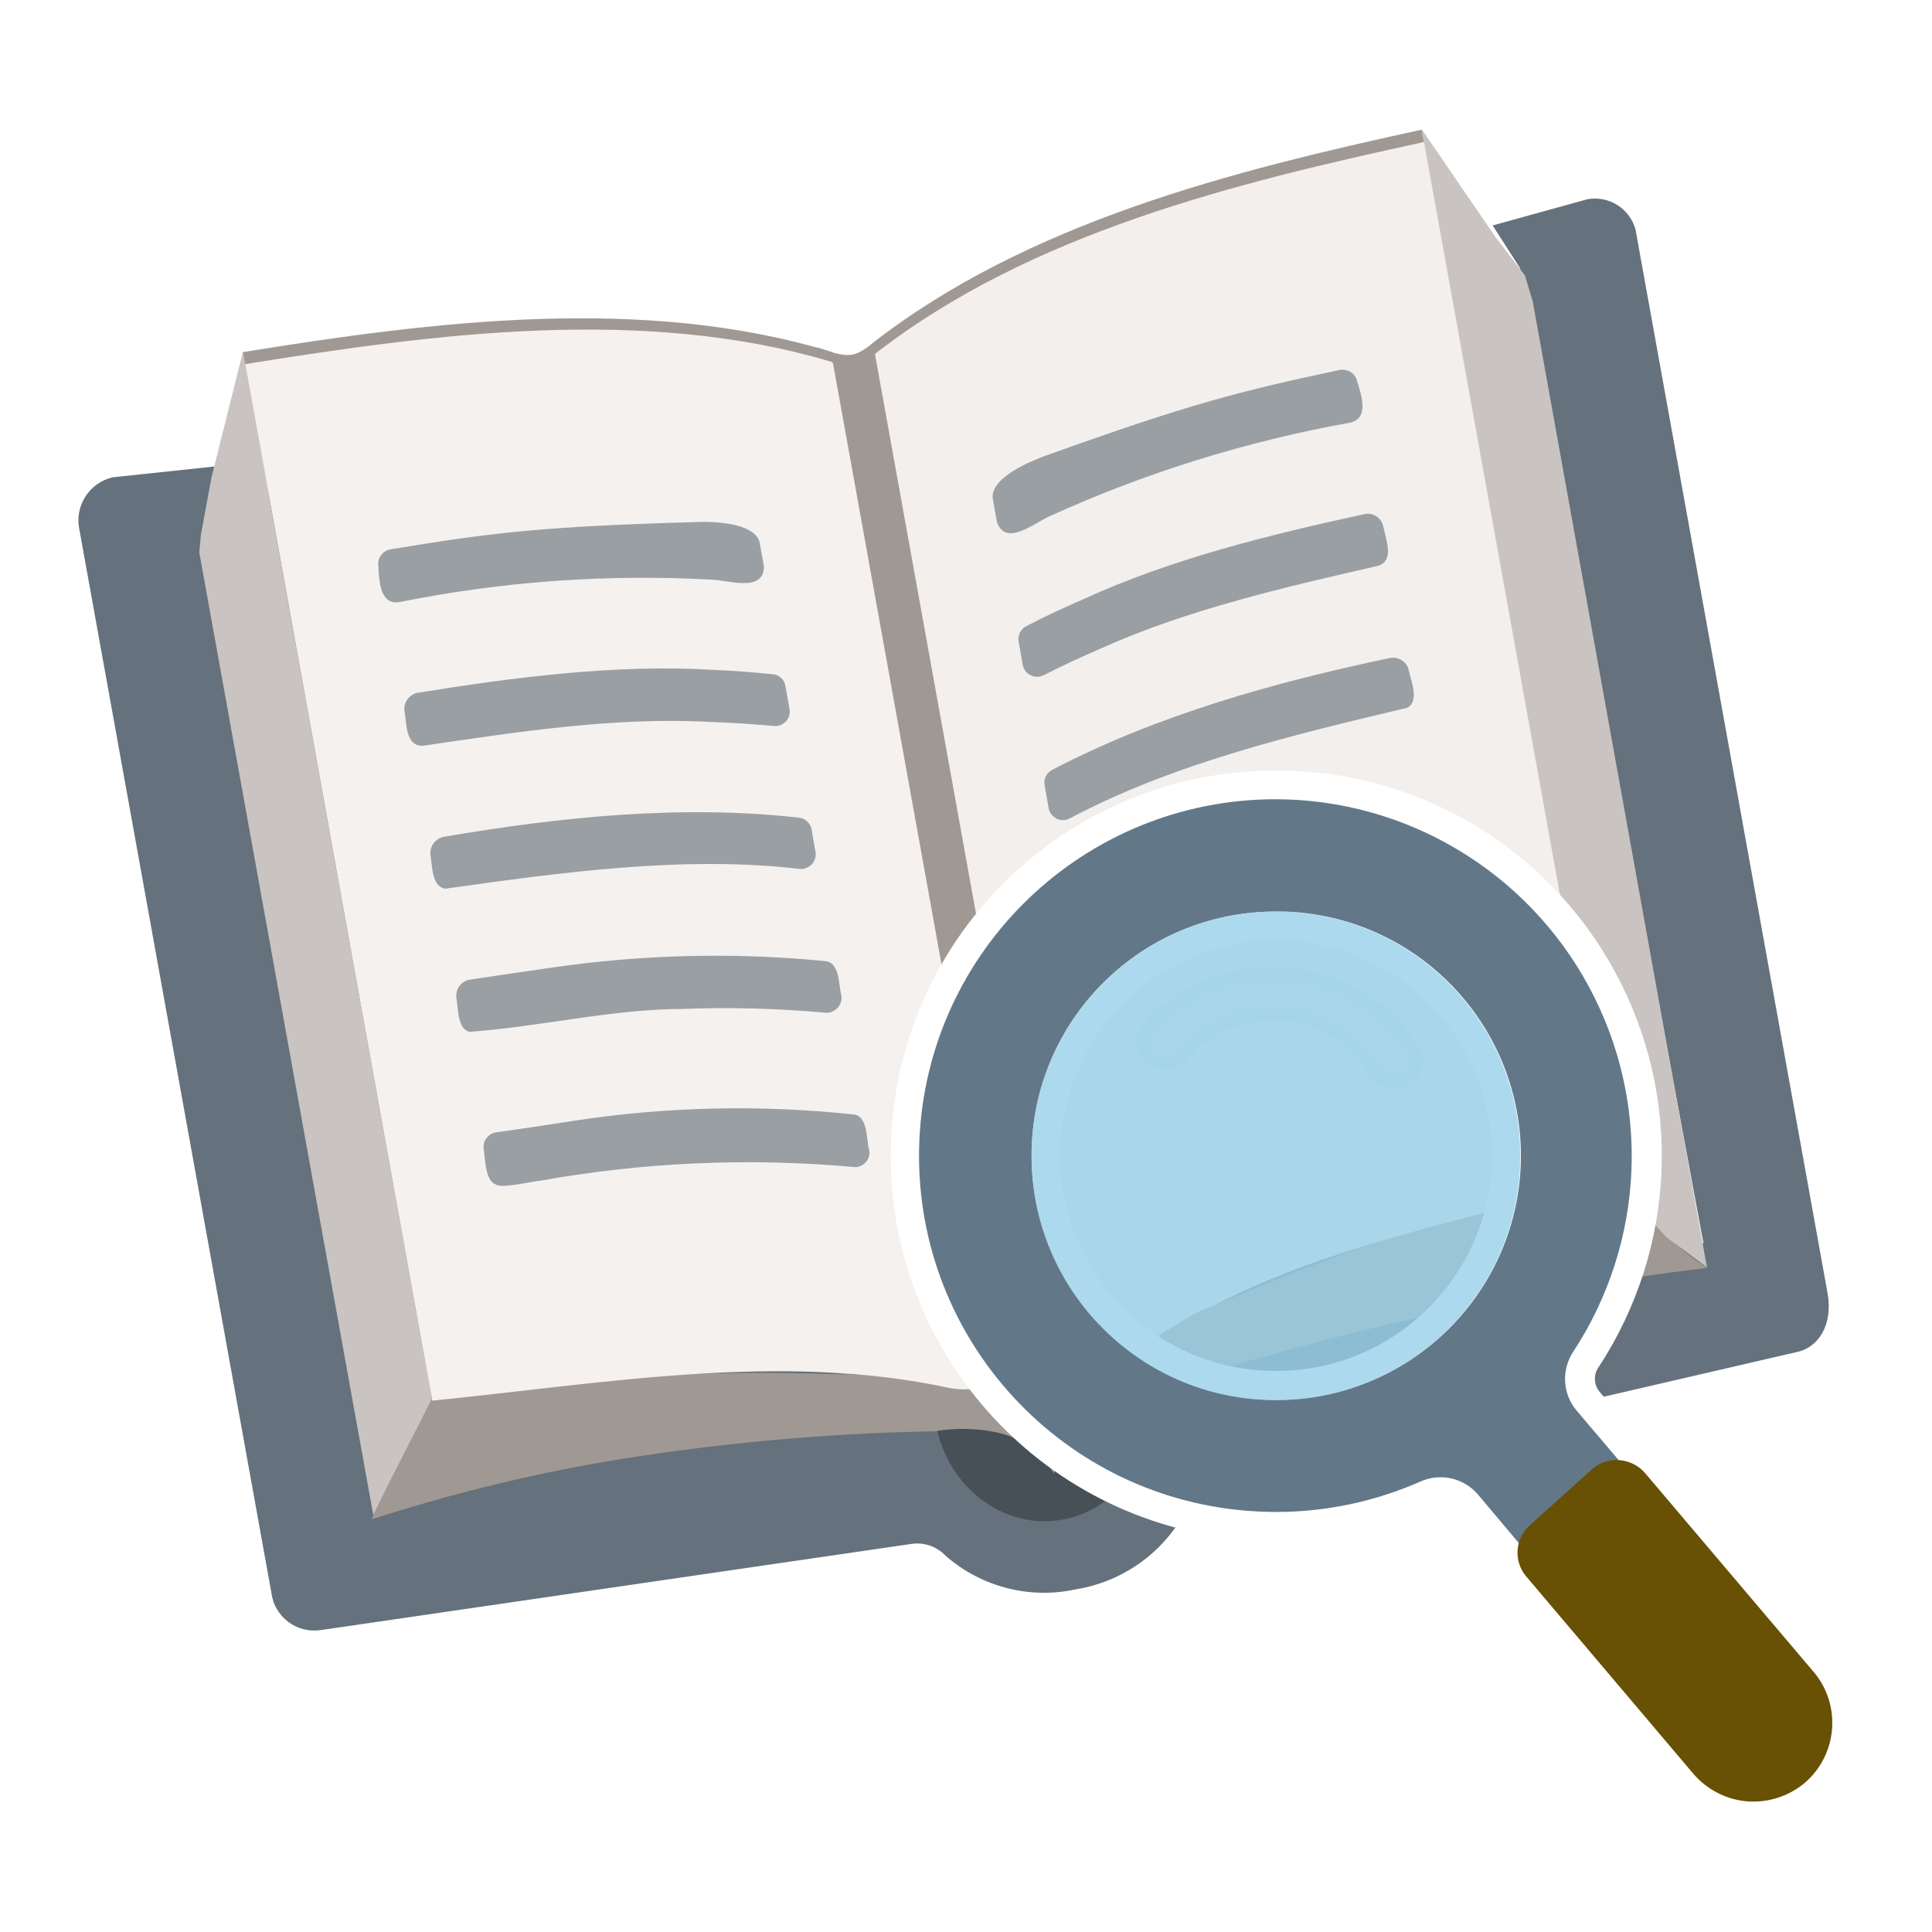
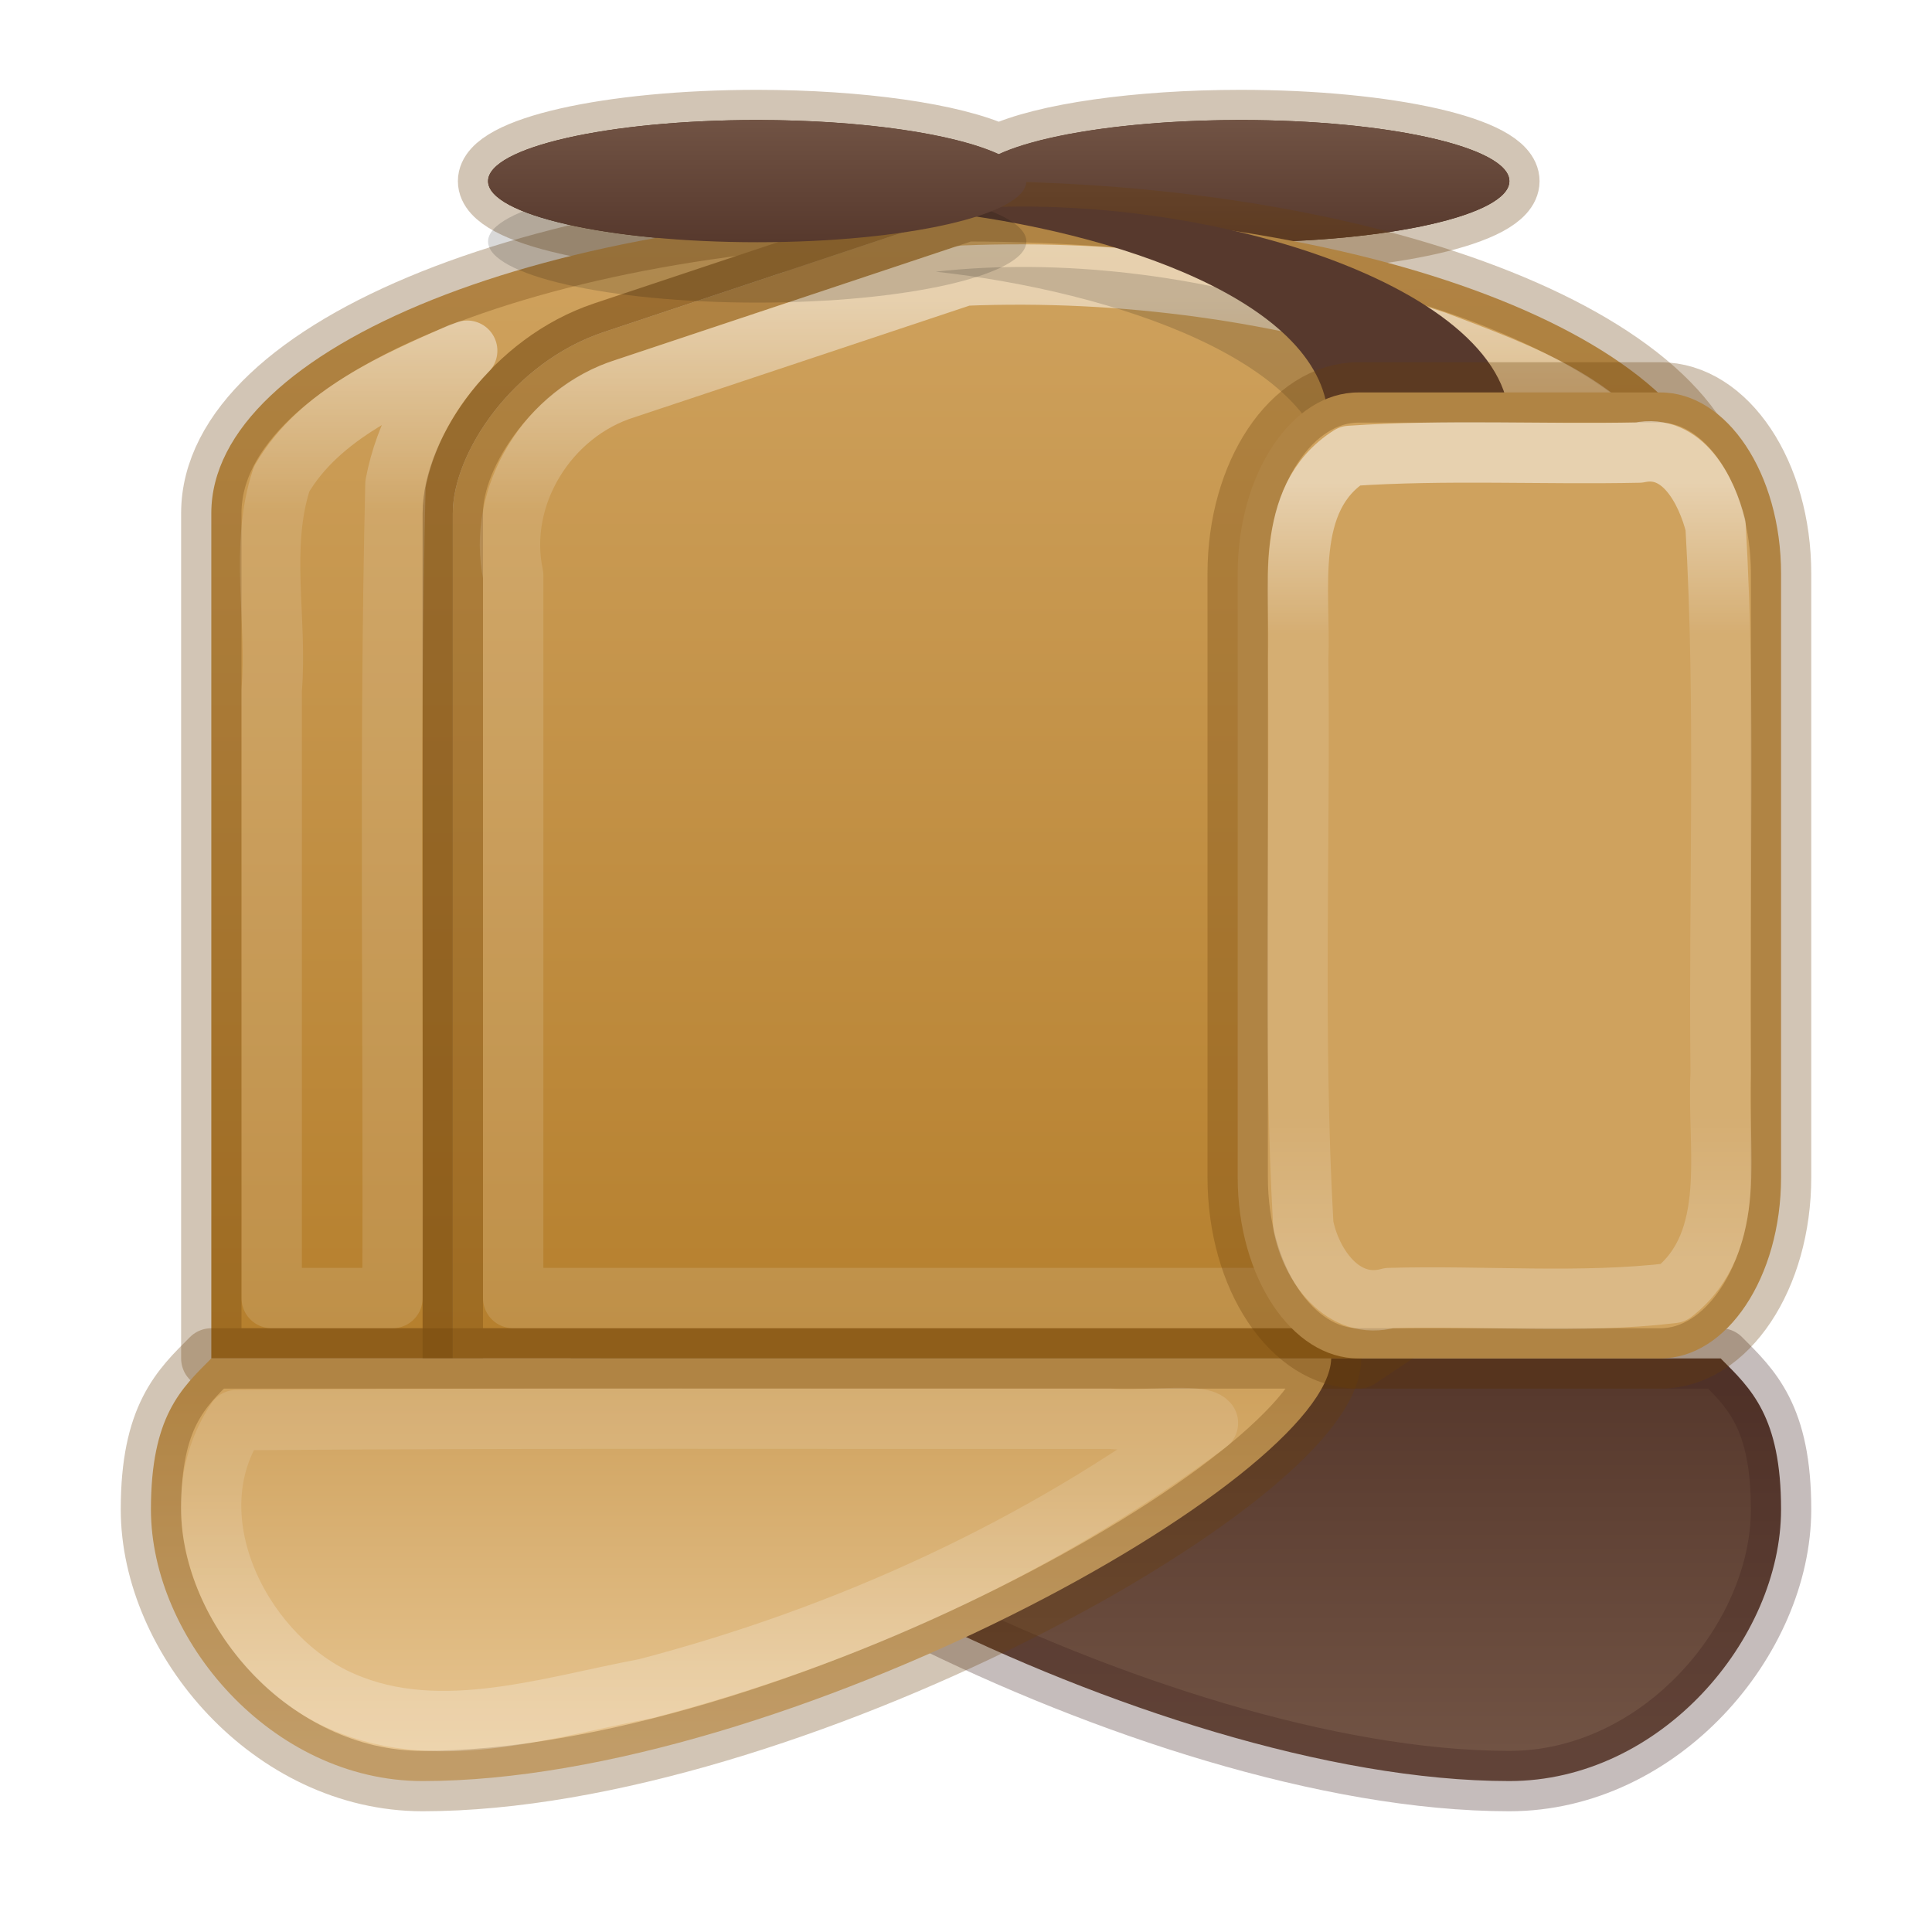
- <svg xmlns="http://www.w3.org/2000/svg" xmlns:xlink="http://www.w3.org/1999/xlink" width="32px" height="32px" viewBox="0 0 32 32" version="1.1">
-   <defs>
-     <filter id="alpha" filterUnits="objectBoundingBox" x="0%" y="0%" width="100%" height="100%">
-       <feColorMatrix type="matrix" in="SourceGraphic" values="0 0 0 0 1 0 0 0 0 1 0 0 0 0 1 0 0 0 1 0" />
-     </filter>
-     <mask id="mask0">
-       <g filter="url(#alpha)">
-         <rect x="0" y="0" width="32" height="32" style="fill:rgb(0%,0%,0%);fill-opacity:0.902;stroke:none;" />
-       </g>
-     </mask>
-     <clipPath id="clip1">
-       <rect x="0" y="0" width="32" height="32" />
-     </clipPath>
-     <g id="surface5" clip-path="url(#clip1)">
-       <path style="fill-rule:nonzero;fill:rgb(88.627%,92.157%,92.941%);fill-opacity:1;stroke-width:1;stroke-linecap:butt;stroke-linejoin:miter;stroke:rgb(85.49%,91.373%,92.941%);stroke-opacity:1;stroke-miterlimit:10;" d="M 144.141 112.158 C 143.286 112.085 142.505 111.621 142.065 110.864 C 141.65 110.107 141.138 109.424 140.552 108.789 C 136.279 104.443 129.468 103.882 124.561 107.471 C 123.853 108.008 123.242 108.618 122.705 109.277 C 121.826 110.303 120.312 110.498 119.189 109.766 C 118.652 109.448 118.286 108.911 118.164 108.301 C 118.042 107.69 118.213 107.056 118.579 106.592 C 119.36 105.615 120.264 104.736 121.265 103.979 C 128.369 98.804 138.184 99.609 144.336 105.908 C 145.19 106.812 145.947 107.812 146.558 108.911 C 146.826 109.448 146.875 110.083 146.655 110.645 C 146.436 111.23 145.996 111.67 145.435 111.89 C 145.02 112.085 144.58 112.183 144.141 112.158 Z M 144.141 112.158 " transform="matrix(0.16,0,0,0.16,0,0)" />
-     </g>
-     <mask id="mask1">
-       <g filter="url(#alpha)">
-         <rect x="0" y="0" width="32" height="32" style="fill:rgb(0%,0%,0%);fill-opacity:0.8;stroke:none;" />
-       </g>
-     </mask>
-     <clipPath id="clip2">
-       <rect x="0" y="0" width="32" height="32" />
-     </clipPath>
-     <g id="surface8" clip-path="url(#clip2)">
-       <path style=" stroke:none;fill-rule:nonzero;fill:rgb(59.216%,81.176%,90.98%);fill-opacity:1;" d="M 25.18 19.145 C 25.18 21.379 23.367 23.191 21.133 23.191 C 18.898 23.191 17.086 21.379 17.086 19.145 C 17.086 16.91 18.898 15.098 21.133 15.098 C 23.367 15.098 25.18 16.91 25.18 19.145 Z M 25.18 19.145 " />
-     </g>
+ <svg xmlns="http://www.w3.org/2000/svg" xmlns:xlink="http://www.w3.org/1999/xlink" version="1.1" width="32" height="32" id="svg6860" xml:space="preserve">
+   <defs id="defs6862">
+     <linearGradient id="linearGradient82">
+       <stop style="stop-color:#ffffff;stop-opacity:1;" offset="0" id="stop79" />
+       <stop style="stop-color:#ffffff;stop-opacity:0.25;" offset="0.192" id="stop80" />
+       <stop style="stop-color:#ffffff;stop-opacity:0.25;" offset="0.808" id="stop81" />
+       <stop style="stop-color:#ffffff;stop-opacity:0.5;" offset="1" id="stop82" />
+     </linearGradient>
+     <linearGradient id="linearGradient75">
+       <stop style="stop-color:#ffffff;stop-opacity:1;" offset="0" id="stop72" />
+       <stop style="stop-color:#ffffff;stop-opacity:0.25;" offset="0.152" id="stop73" />
+       <stop style="stop-color:#ffffff;stop-opacity:0.25;" offset="0.848" id="stop74" />
+       <stop style="stop-color:#ffffff;stop-opacity:0.5;" offset="1" id="stop75" />
+     </linearGradient>
+     <linearGradient id="linearGradient70">
+       <stop style="stop-color:#ffffff;stop-opacity:1;" offset="0" id="stop67" />
+       <stop style="stop-color:#ffffff;stop-opacity:0.25;" offset="0.152" id="stop68" />
+       <stop style="stop-color:#ffffff;stop-opacity:0.25;" offset="0.848" id="stop69" />
+       <stop style="stop-color:#ffffff;stop-opacity:0.5;" offset="1" id="stop70" />
+     </linearGradient>
+     <linearGradient id="linearGradient3924-0">
+       <stop id="stop3926-6" style="stop-color:#ffffff;stop-opacity:1" offset="0" />
+       <stop id="stop3928-3" style="stop-color:#ffffff;stop-opacity:0.235" offset="0.042" />
+       <stop id="stop3930-2" style="stop-color:#ffffff;stop-opacity:0.157" offset="0.958" />
+       <stop id="stop3932-62" style="stop-color:#ffffff;stop-opacity:0.392" offset="1" />
+     </linearGradient>
+     <linearGradient id="linearGradient3688-166-749-6">
+       <stop id="stop2883-8" style="stop-color:#181818;stop-opacity:1" offset="0" />
+       <stop id="stop2885-3" style="stop-color:#181818;stop-opacity:0" offset="1" />
+     </linearGradient>
+     <linearGradient id="linearGradient3702-501-757-3">
+       <stop id="stop2895-3" style="stop-color:#181818;stop-opacity:0" offset="0" />
+       <stop id="stop2897-28" style="stop-color:#181818;stop-opacity:1" offset="0.5" />
+       <stop id="stop2899-8" style="stop-color:#181818;stop-opacity:0" offset="1" />
+     </linearGradient>
+     <radialGradient cx="4.993" cy="43.5" r="2.5" fx="4.993" fy="43.5" id="radialGradient2976-3" xlink:href="#linearGradient3688-166-749-6" gradientUnits="userSpaceOnUse" gradientTransform="matrix(2.003784,0,0,1.4,27.98813,-17.4)" />
+     <radialGradient cx="4.993" cy="43.5" r="2.5" fx="4.993" fy="43.5" id="radialGradient2978-2" xlink:href="#linearGradient3688-166-749-6" gradientUnits="userSpaceOnUse" gradientTransform="matrix(2.003784,0,0,1.4,-20.01187,-104.4)" />
+     <linearGradient xlink:href="#linearGradient870" id="linearGradient930-9" x1="16.768" y1="2.768" x2="16.768" y2="29.897" gradientUnits="userSpaceOnUse" gradientTransform="translate(3.81e-6)" />
+     <linearGradient x1="24" y1="6.24" x2="24" y2="41.76" id="linearGradient4161-0" xlink:href="#linearGradient3924-0" gradientUnits="userSpaceOnUse" gradientTransform="matrix(0.6756757,0,0,0.6756757,-0.2162132,-0.2162062)" />
+     <linearGradient xlink:href="#linearGradient3702-501-757-3" id="linearGradient1088" gradientUnits="userSpaceOnUse" x1="25.058" y1="47.028" x2="25.058" y2="39.999" />
+     <linearGradient id="linearGradient870">
+       <stop id="stop866" offset="0" style="stop-color:#cd9ef7;stop-opacity:1" />
+       <stop id="stop868" offset="1" style="stop-color:#a56de2;stop-opacity:1" />
+     </linearGradient>
+     <radialGradient cx="4.993" cy="43.5" r="2.5" fx="4.993" fy="43.5" id="radialGradient2976-3-3" xlink:href="#linearGradient3688-166-749-6" gradientUnits="userSpaceOnUse" gradientTransform="matrix(2.003784,0,0,1.4,27.98813,-17.4)" />
+     <radialGradient cx="4.993" cy="43.5" r="2.5" fx="4.993" fy="43.5" id="radialGradient2978-2-5" xlink:href="#linearGradient3688-166-749-6" gradientUnits="userSpaceOnUse" gradientTransform="matrix(2.003784,0,0,1.4,-20.01187,-104.4)" />
+     <linearGradient xlink:href="#linearGradient870" id="linearGradient930-9-2" x1="16.768" y1="2.768" x2="16.768" y2="29.897" gradientUnits="userSpaceOnUse" gradientTransform="translate(4.1936035e-6)" />
+     <linearGradient x1="24" y1="6.24" x2="24" y2="41.76" id="linearGradient4161-0-2" xlink:href="#linearGradient3924-0" gradientUnits="userSpaceOnUse" gradientTransform="matrix(0.6756757,0,0,0.6756757,-0.2162128,-0.2162061)" />
+     <linearGradient xlink:href="#linearGradient3702-501-757-3" id="linearGradient963" gradientUnits="userSpaceOnUse" x1="25.058" y1="47.028" x2="25.058" y2="39.999" />
+     <linearGradient id="linearGradient17">
+       <stop style="stop-color:#715344;stop-opacity:1;" offset="0" id="stop17" />
+       <stop style="stop-color:#57392d;stop-opacity:1;" offset="1" id="stop18" />
+     </linearGradient>
+     <linearGradient id="linearGradient7">
+       <stop style="stop-color:#57392d;stop-opacity:1;" offset="0" id="stop9" />
+       <stop style="stop-color:#715344;stop-opacity:1;" offset="1" id="stop10" />
+     </linearGradient>
+     <linearGradient id="linearGradient1">
+       <stop style="stop-color:#cfa25e;stop-opacity:1;" offset="0" id="stop1" />
+       <stop style="stop-color:#e7c591;stop-opacity:1;" offset="1" id="stop2" />
+     </linearGradient>
+     <linearGradient id="linearGradient5">
+       <stop style="stop-color:#cfa25e;stop-opacity:1;" offset="0" id="stop5" />
+       <stop style="stop-color:#b6802e;stop-opacity:1;" offset="1" id="stop6" />
+     </linearGradient>
+     <linearGradient id="linearGradient1201">
+       <stop id="stop1193" style="stop-color:#ffffff;stop-opacity:1" offset="0" />
+       <stop id="stop1195" style="stop-color:#ffffff;stop-opacity:0.235" offset="0.068" />
+       <stop id="stop1197" style="stop-color:#ffffff;stop-opacity:0.157" offset="0.947" />
+       <stop id="stop1199" style="stop-color:#ffffff;stop-opacity:0.392" offset="1" />
+     </linearGradient>
+     <radialGradient cx="4.993" cy="43.5" r="2.5" fx="4.993" fy="43.5" id="radialGradient3013-6" xlink:href="#linearGradient3688-166-749-6" gradientUnits="userSpaceOnUse" gradientTransform="matrix(2.003784,0,0,0.8999999,29.98813,4.850003)" />
+     <radialGradient cx="4.993" cy="43.5" r="2.5" fx="4.993" fy="43.5" id="radialGradient3015-1" xlink:href="#linearGradient3688-166-749-6" gradientUnits="userSpaceOnUse" gradientTransform="matrix(2.003784,0,0,0.8999999,-18.01187,-83.15)" />
+     <linearGradient x1="39" y1="6" x2="39" y2="41.945" id="linearGradient3058-5" xlink:href="#linearGradient1201" gradientUnits="userSpaceOnUse" gradientTransform="translate(4e-6,1.000006)" />
+     <linearGradient xlink:href="#linearGradient3702-501-757-3" id="linearGradient1191" gradientUnits="userSpaceOnUse" x1="25.058" y1="47.028" x2="25.058" y2="39.999" gradientTransform="matrix(1.142857,0,0,0.6428571,-3.428569,16.03572)" />
+     <linearGradient xlink:href="#linearGradient870" id="linearGradient930-9-2-6" x1="16.768" y1="2.768" x2="16.768" y2="29.897" gradientUnits="userSpaceOnUse" gradientTransform="matrix(1.444444,0,0,1.444444,0.888913,1.888891)" />
+     <linearGradient xlink:href="#linearGradient1" id="linearGradient52" x1="11" y1="23" x2="11" y2="28.93" gradientUnits="userSpaceOnUse" />
+     <linearGradient xlink:href="#linearGradient5" id="linearGradient54" x1="16.104" y1="3.99" x2="16.104" y2="22" gradientUnits="userSpaceOnUse" />
+     <linearGradient xlink:href="#linearGradient5" id="linearGradient56" x1="16" y1="4" x2="16" y2="22" gradientUnits="userSpaceOnUse" />
+     <linearGradient xlink:href="#linearGradient17" id="linearGradient58" x1="13" y1="2" x2="13" y2="4" gradientUnits="userSpaceOnUse" />
+     <linearGradient xlink:href="#linearGradient17" id="linearGradient59" x1="21" y1="2" x2="21" y2="4" gradientUnits="userSpaceOnUse" />
+     <linearGradient xlink:href="#linearGradient7" id="linearGradient65" x1="24" y1="23" x2="24" y2="29" gradientUnits="userSpaceOnUse" />
+     <linearGradient xlink:href="#linearGradient70" id="linearGradient67" x1="8" y1="5" x2="8" y2="28" gradientUnits="userSpaceOnUse" />
+     <linearGradient xlink:href="#linearGradient75" id="linearGradient72" x1="16" y1="5" x2="16" y2="28" gradientUnits="userSpaceOnUse" />
+     <linearGradient xlink:href="#linearGradient75" id="linearGradient77" x1="16" y1="5" x2="16" y2="28" gradientUnits="userSpaceOnUse" />
+     <linearGradient xlink:href="#linearGradient82" id="linearGradient79" x1="25" y1="8" x2="25" y2="21" gradientUnits="userSpaceOnUse" />
  </defs>
-   <g id="surface1">
-     <path style=" stroke:none;fill-rule:nonzero;fill:rgb(30.98%,26.275%,21.961%);fill-opacity:1;" d="M 17.461 24.402 C 17.266 24.07 16.945 23.828 16.574 23.734 C 16.223 23.652 15.863 23.641 15.508 23.699 C 15.703 24.754 16.645 25.457 17.621 25.281 C 18.594 25.105 19.219 24.09 19.039 23.031 C 18.688 23.109 18.352 23.254 18.055 23.453 C 17.738 23.68 17.523 24.02 17.461 24.402 Z M 17.461 24.402 " />
-     <path style=" stroke:none;fill-rule:nonzero;fill:rgb(29.804%,3.137%,3.137%);fill-opacity:1;" d="M 17.273 23.363 L 17.305 23.535 Z M 17.273 23.363 " />
-     <path style=" stroke:none;fill-rule:nonzero;fill:rgb(39.608%,44.314%,48.627%);fill-opacity:1;" d="M 3.547 7.727 L 1.863 7.906 C 1.473 8 1.23 8.387 1.316 8.777 L 4.496 26.387 C 4.52 26.578 4.621 26.746 4.773 26.863 C 4.926 26.977 5.117 27.027 5.309 27 L 15.082 25.574 C 15.297 25.539 15.512 25.609 15.664 25.77 C 16.254 26.285 17.055 26.492 17.82 26.324 C 18.598 26.199 19.273 25.715 19.641 25.02 C 19.73 24.816 19.906 24.672 20.121 24.625 L 29.742 22.398 C 30.121 22.328 30.363 21.941 30.27 21.418 L 27.09 3.805 C 26.996 3.453 26.645 3.234 26.289 3.301 L 24.723 3.734 L 25.172 4.434 L 25.27 4.754 L 28.215 20.594 " />
-     <path style=" stroke:none;fill-rule:nonzero;fill:rgb(27.843%,31.373%,33.725%);fill-opacity:1;" d="M 19.098 22.902 L 19.031 22.918 C 19.219 23.977 18.586 24.984 17.609 25.168 C 16.637 25.352 15.691 24.641 15.5 23.586 C 15.477 23.586 15.457 23.586 15.434 23.594 " />
-     <path style=" stroke:none;fill-rule:nonzero;fill:rgb(78.824%,76.471%,75.686%);fill-opacity:1;" d="M 6.184 25.102 L 7.156 23.168 L 4.023 5.828 L 3.504 7.902 L 3.328 8.852 L 3.301 9.152 Z M 6.184 25.102 " />
-     <path style=" stroke:none;fill-rule:nonzero;fill:rgb(62.745%,60%,57.647%);fill-opacity:1;" d="M 17.242 23.199 L 17.184 22.867 C 17.203 22.973 17.254 23.258 17.273 23.359 L 17.242 23.199 L 19.551 22.879 L 19.102 23.027 C 22.086 22.055 25.16 21.375 28.273 21 C 27.66 20.605 27.176 20.039 26.676 19.496 L 26.676 19.512 C 13.891 22.238 19.457 27.973 14.637 5.547 C 14.156 5.91 14.156 5.973 13.535 5.754 C 16.82 28.414 20.051 21.098 7.156 23.18 L 7.156 23.172 C 7.094 23.301 6.156 25.09 6.16 25.164 L 6.184 25.102 L 6.16 25.164 C 7.402 24.762 8.676 24.445 9.965 24.219 C 11.777 23.914 13.605 23.742 15.441 23.707 " />
-     <path style=" stroke:none;fill-rule:nonzero;fill:rgb(78.824%,76.471%,75.686%);fill-opacity:1;" d="M 25.387 4.992 L 25.258 4.562 L 24.77 3.926 L 23.551 2.145 L 23.547 2.148 L 26.68 19.488 L 27.605 20.496 L 28.273 20.992 " />
-     <path style=" stroke:none;fill-rule:nonzero;fill:rgb(62.745%,60%,57.647%);fill-opacity:1;" d="M 19.359 22.902 L 17.246 23.199 L 17.273 23.359 L 17.305 23.535 L 17.281 23.359 L 17.25 23.199 L 17.191 22.867 L 17.25 23.199 L 15.426 23.68 L 15.438 23.711 L 15.504 23.703 C 15.855 23.645 16.219 23.656 16.566 23.738 C 16.941 23.832 17.262 24.074 17.457 24.406 C 17.52 24.023 17.734 23.684 18.051 23.461 C 18.352 23.258 18.688 23.113 19.039 23.039 L 19.105 23.027 Z M 19.359 22.902 " />
-     <path style=" stroke:none;fill-rule:nonzero;fill:rgb(62.745%,60%,57.647%);fill-opacity:1;" d="M 26.68 19.492 L 23.547 2.148 C 20.438 2.824 17.004 3.68 14.422 5.707 L 14.453 5.707 L 17.348 21.738 C 17.734 23.641 19.203 21.898 20.09 21.629 C 22.043 20.59 24.574 20.141 26.684 19.508 Z M 26.68 19.492 " />
-     <path style=" stroke:none;fill-rule:nonzero;fill:rgb(94.902%,93.725%,92.941%);fill-opacity:1;" d="M 26.684 19.504 L 23.586 2.352 C 20.48 3.027 17.078 3.852 14.496 5.859 L 14.496 5.887 L 17.359 21.742 C 17.742 23.621 19.211 21.895 20.098 21.629 C 22.055 20.594 24.586 20.145 26.695 19.516 Z M 26.684 19.504 " />
-     <path style=" stroke:none;fill-rule:nonzero;fill:rgb(60%,62.353%,63.922%);fill-opacity:1;" d="M 22.363 7 C 20.645 7.309 18.973 7.828 17.383 8.551 C 17.133 8.66 16.656 9.066 16.512 8.645 L 16.441 8.242 C 16.422 7.902 17.074 7.637 17.332 7.543 C 19.695 6.695 20.512 6.484 22.184 6.129 C 22.316 6.102 22.445 6.18 22.477 6.309 C 22.547 6.539 22.684 6.93 22.363 7 Z M 22.363 7 " />
-     <path style=" stroke:none;fill-rule:nonzero;fill:rgb(60%,62.353%,63.922%);fill-opacity:1;" d="M 22.828 9.371 C 21.309 9.719 19.684 10.09 18.258 10.73 C 17.93 10.871 17.609 11.02 17.293 11.18 C 17.227 11.215 17.145 11.219 17.078 11.188 C 17.008 11.156 16.957 11.094 16.941 11.02 L 16.871 10.621 C 16.855 10.52 16.906 10.418 17 10.371 C 17.301 10.211 17.605 10.074 17.914 9.938 C 19.391 9.258 21.031 8.855 22.617 8.512 C 22.758 8.492 22.891 8.59 22.914 8.73 C 22.957 8.949 23.098 9.281 22.828 9.371 Z M 22.828 9.371 " />
-     <path style=" stroke:none;fill-rule:nonzero;fill:rgb(60%,62.353%,63.922%);fill-opacity:1;" d="M 23.309 11.723 C 21.426 12.168 19.426 12.648 17.719 13.555 C 17.652 13.59 17.574 13.594 17.504 13.562 C 17.438 13.527 17.387 13.469 17.371 13.395 L 17.301 13 C 17.285 12.895 17.336 12.797 17.43 12.75 C 19.172 11.84 21.121 11.297 23.039 10.895 C 23.18 10.879 23.312 10.973 23.336 11.113 C 23.379 11.297 23.508 11.613 23.309 11.723 Z M 23.309 11.723 " />
-     <path style=" stroke:none;fill-rule:nonzero;fill:rgb(60%,62.353%,63.922%);fill-opacity:1;" d="M 23.758 14.078 C 22.664 14.422 21.402 14.594 20.328 15.012 C 19.582 15.27 18.855 15.578 18.148 15.93 C 18.082 15.965 18.004 15.965 17.938 15.934 C 17.871 15.902 17.82 15.844 17.801 15.77 C 17.789 15.59 17.621 15.23 17.859 15.133 C 19.219 14.441 20.66 13.918 22.145 13.578 L 22.785 13.434 L 23.434 13.281 C 23.508 13.262 23.586 13.27 23.648 13.312 C 23.715 13.352 23.758 13.418 23.77 13.492 C 23.809 13.664 23.93 13.969 23.758 14.078 Z M 23.758 14.078 " />
-     <path style=" stroke:none;fill-rule:nonzero;fill:rgb(62.745%,60%,57.647%);fill-opacity:1;" d="M 13.785 5.832 C 10.664 4.879 7.168 5.324 4.023 5.832 L 7.156 23.176 L 7.156 23.188 C 9.344 23.008 11.867 22.504 14.059 22.766 C 14.977 22.691 16.961 23.785 16.656 21.867 " />
-     <path style=" stroke:none;fill-rule:nonzero;fill:rgb(95.686%,94.51%,93.725%);fill-opacity:1;" d="M 7.16 23.199 C 9.941 22.922 12.938 22.383 15.719 22.988 C 16.293 23.098 16.867 22.855 16.66 21.875 L 13.797 6.016 L 13.781 5.996 C 10.668 5.062 7.199 5.527 4.062 6.031 Z M 7.16 23.199 " />
-     <path style=" stroke:none;fill-rule:nonzero;fill:rgb(60%,62.353%,63.922%);fill-opacity:1;" d="M 6.613 9.973 C 8.32 9.629 10.066 9.504 11.805 9.602 C 12.078 9.613 12.664 9.816 12.652 9.371 L 12.578 8.969 C 12.477 8.648 11.777 8.633 11.5 8.648 C 9 8.719 8.16 8.82 6.473 9.098 C 6.344 9.117 6.25 9.238 6.266 9.371 C 6.281 9.602 6.285 10.023 6.613 9.973 Z M 6.613 9.973 " />
-     <path style=" stroke:none;fill-rule:nonzero;fill:rgb(60%,62.353%,63.922%);fill-opacity:1;" d="M 7.008 12.352 C 8.547 12.125 10.195 11.871 11.746 11.957 C 12.105 11.969 12.457 11.992 12.809 12.023 C 12.883 12.035 12.961 12.008 13.012 11.953 C 13.066 11.902 13.09 11.824 13.078 11.75 L 13.008 11.359 C 12.992 11.258 12.906 11.176 12.801 11.168 C 12.469 11.133 12.133 11.109 11.793 11.094 C 10.18 11 8.504 11.219 6.906 11.477 C 6.762 11.512 6.672 11.656 6.703 11.797 C 6.738 12 6.719 12.367 7.008 12.352 Z M 7.008 12.352 " />
-     <path style=" stroke:none;fill-rule:nonzero;fill:rgb(60%,62.353%,63.922%);fill-opacity:1;" d="M 7.379 14.719 C 9.301 14.449 11.332 14.168 13.238 14.391 C 13.312 14.402 13.387 14.375 13.441 14.32 C 13.492 14.27 13.52 14.191 13.508 14.117 L 13.441 13.73 C 13.418 13.629 13.332 13.551 13.23 13.543 C 11.281 13.324 9.273 13.531 7.336 13.863 C 7.195 13.902 7.105 14.039 7.133 14.184 C 7.16 14.355 7.156 14.695 7.379 14.719 Z M 7.379 14.719 " />
-     <path style=" stroke:none;fill-rule:nonzero;fill:rgb(60%,62.353%,63.922%);fill-opacity:1;" d="M 7.781 17.09 C 8.922 17.008 10.16 16.711 11.312 16.711 C 12.098 16.68 12.883 16.703 13.668 16.773 C 13.742 16.781 13.812 16.754 13.867 16.699 C 13.918 16.648 13.945 16.574 13.938 16.5 C 13.887 16.324 13.918 15.93 13.656 15.918 C 12.145 15.77 10.617 15.809 9.109 16.031 L 8.461 16.125 L 7.801 16.223 C 7.723 16.23 7.656 16.27 7.609 16.332 C 7.566 16.391 7.547 16.469 7.562 16.543 C 7.59 16.723 7.582 17.051 7.781 17.09 Z M 7.781 17.09 " />
-     <path style=" stroke:none;fill-rule:nonzero;fill:rgb(60%,62.353%,63.922%);fill-opacity:1;" d="M 8.203 19.613 C 8.293 19.699 8.82 19.562 8.934 19.559 C 10.648 19.25 12.395 19.172 14.129 19.328 C 14.203 19.34 14.281 19.312 14.332 19.258 C 14.387 19.203 14.41 19.129 14.398 19.055 C 14.344 18.879 14.383 18.461 14.117 18.457 C 12.605 18.297 11.074 18.328 9.566 18.555 C 9.246 18.602 8.531 18.715 8.223 18.754 C 8.086 18.773 7.992 18.898 8.012 19.031 C 8.035 19.188 8.039 19.555 8.203 19.613 Z M 8.203 19.613 " />
-     <use xlink:href="#surface5" mask="url(#mask0)" />
-     <path style=" stroke:none;fill-rule:nonzero;fill:rgb(38.431%,47.059%,53.725%);fill-opacity:1;" d="M 24.293 24.91 C 24.129 24.711 23.855 24.648 23.621 24.75 C 22.84 25.098 21.992 25.281 21.133 25.281 C 20.965 25.281 20.793 25.281 20.625 25.258 C 17.875 25.027 15.617 22.984 15.109 20.27 C 14.602 17.555 15.973 14.836 18.457 13.629 C 20.941 12.422 23.926 13.023 25.75 15.098 C 27.57 17.172 27.781 20.211 26.266 22.516 C 26.121 22.73 26.137 23.012 26.305 23.207 L 27.645 24.789 L 25.637 26.492 Z M 21.129 15.336 C 19.055 15.34 17.367 17 17.328 19.07 C 17.289 21.145 18.914 22.867 20.984 22.949 C 23.055 23.031 24.809 21.445 24.938 19.375 C 25.062 17.309 23.512 15.52 21.449 15.348 C 21.34 15.34 21.234 15.336 21.129 15.336 Z M 21.129 15.336 " />
-     <path style=" stroke:none;fill-rule:nonzero;fill:rgb(100%,100%,100%);fill-opacity:1;" d="M 21.121 13.238 C 23.289 13.238 25.285 14.43 26.316 16.34 C 27.348 18.25 27.25 20.57 26.059 22.387 C 25.859 22.688 25.879 23.086 26.113 23.363 L 27.301 24.762 L 25.656 26.152 L 24.48 24.754 C 24.246 24.48 23.859 24.391 23.527 24.539 C 22.773 24.871 21.961 25.043 21.137 25.043 C 20.973 25.043 20.812 25.035 20.648 25.023 C 17.492 24.766 15.098 22.066 15.227 18.902 C 15.355 15.734 17.961 13.238 21.129 13.238 M 21.137 23.188 C 23.309 23.191 25.098 21.477 25.188 19.305 C 25.273 17.133 23.633 15.281 21.465 15.109 C 21.355 15.098 21.242 15.098 21.129 15.098 C 18.895 15.098 17.086 16.906 17.086 19.141 C 17.086 21.375 18.895 23.188 21.129 23.188 M 21.121 12.762 C 17.703 12.766 14.898 15.465 14.758 18.879 C 14.617 22.297 17.195 25.215 20.602 25.5 C 20.773 25.516 20.953 25.523 21.129 25.523 C 22.02 25.523 22.898 25.336 23.715 24.977 C 23.848 24.918 24.008 24.953 24.105 25.062 L 25.289 26.465 L 25.602 26.832 L 25.965 26.52 L 27.609 25.129 L 27.977 24.816 L 27.68 24.453 L 26.496 23.055 C 26.398 22.938 26.391 22.773 26.473 22.652 C 27.766 20.688 27.875 18.172 26.754 16.105 C 25.637 14.035 23.473 12.75 21.121 12.762 Z M 21.129 22.707 C 19.16 22.707 17.562 21.109 17.562 19.141 C 17.562 17.172 19.16 15.574 21.129 15.574 C 21.227 15.574 21.328 15.574 21.426 15.586 C 23.336 15.738 24.785 17.371 24.707 19.285 C 24.625 21.199 23.051 22.711 21.133 22.707 Z M 21.129 22.707 " />
-     <path style=" stroke:none;fill-rule:nonzero;fill:rgb(40.784%,31.373%,1.569%);fill-opacity:1;" d="M 29.891 29.531 C 29.625 29.754 29.281 29.863 28.938 29.836 C 28.594 29.809 28.273 29.641 28.047 29.379 L 25.281 26.113 C 25.066 25.863 25.09 25.488 25.336 25.266 L 26.359 24.344 C 26.484 24.23 26.648 24.172 26.816 24.184 C 26.984 24.195 27.141 24.273 27.25 24.402 L 30.039 27.691 C 30.504 28.238 30.438 29.062 29.891 29.531 Z M 29.891 29.531 " />
-     <use xlink:href="#surface8" mask="url(#mask1)" />
-   </g>
+   <path id="path47" style="opacity:1;fill:url(#linearGradient65);fill-opacity:1;stroke:#3d211b;stroke-linejoin:round;stroke-opacity:0.3" d="m 29.5,25 c -2.76e-4,2.152 -2,4.5 -4.5,4.5 -6,0 -15,-5 -15.049,-7 H 28.5 c 0.5,0.5 1,0.959 1,2.5 z" />
+   <path id="ellipse50" style="opacity:1;fill:#3d211b;fill-opacity:1;stroke:#6a3d09;stroke-linejoin:round;stroke-opacity:0.3" d="M 12.543,1.988 A 4.458,1.012 0 0 0 8.084,3 a 4.458,1.012 0 0 0 4.459,1.012 4.458,1.012 0 0 0 4,-0.57 4.458,1.012 0 0 0 4,0.57 A 4.458,1.012 0 0 0 25,3 4.458,1.012 0 0 0 20.543,1.988 a 4.458,1.012 0 0 0 -4,0.57 4.458,1.012 0 0 0 -4,-0.57 z" />
+   <ellipse style="opacity:1;fill:url(#linearGradient59);fill-opacity:1;stroke:none;stroke-linejoin:round;stroke-opacity:0.5" id="ellipse48" cx="20.542" cy="3" rx="4.458" ry="1.012" />
+   <path id="rect44" style="opacity:1;fill:url(#linearGradient56);fill-opacity:1;stroke:#6a3d09;stroke-linejoin:round;stroke-opacity:0.3" d="M 16,3.5 C 9.096,3.5 3.5,5.739 3.5,8.5 v 14 h 4 v -14 c 0,-1 1,-2.5 2.5,-3 z" />
+   <path id="path44" style="opacity:1;fill:url(#linearGradient54);fill-opacity:1;stroke:#6a3d09;stroke-linejoin:round;stroke-opacity:0.3" d="m 16,3.5 -6,2 C 8.5,6 7.5,7.5 7.5,8.5 v 14 h 15 l 6,-4 v -10 c 0,-2.761 -5.596,-5 -12.5,-5 z" />
+   <path id="path45" style="opacity:1;fill:url(#linearGradient52);fill-opacity:1;stroke:#6a3d09;stroke-linejoin:round;stroke-opacity:0.3" d="m 2.5,25 c 2.754e-4,2.152 2,4.5 4.5,4.5 6,0 15,-5 15.049,-7 H 3.5 C 3,23 2.5,23.459 2.5,25 Z" />
+   <path id="path70" style="opacity:0.5;fill:none;fill-opacity:1;stroke:url(#linearGradient77);stroke-linejoin:round;stroke-opacity:1" d="M 10.359,6.434 C 9.081,6.83 8.219,8.208 8.5,9.53 c 0,3.99 0,7.98 0,11.97 4.566,0 9.132,0 13.697,0 C 23.965,20.322 25.732,19.143 27.5,17.965 27.465,14.705 27.574,11.431 27.437,8.181 26.801,6.732 25.144,6.174 23.774,5.65 21.27,4.82 18.595,4.458 15.968,4.565 14.098,5.188 12.229,5.811 10.359,6.434 Z" />
+   <path id="path84" style="opacity:0.15;fill:#000000;fill-opacity:1;stroke:none;stroke-linejoin:round;stroke-opacity:0.5" d="M 15.5,4.5 C 18.427,4.82 22,6 22,8 h 3 C 25,5.68 19.599,4.037 15.5,4.5 Z" />
+   <path id="path49" style="opacity:1;fill:#57392d;fill-opacity:1;stroke:none;stroke-linejoin:round;stroke-opacity:0.5" d="M 15.5,3.5 C 18.427,3.82 22,5 22,7 h 3 C 25,4.68 19.599,3.037 15.5,3.5 Z" />
+   <rect style="opacity:1;fill:#cfa25e;fill-opacity:1;stroke:#6a3d09;stroke-linejoin:round;stroke-opacity:0.3" id="rect47" width="9" height="16" x="20.5" y="6.5" ry="3" rx="2" />
+   <ellipse style="opacity:0.15;fill:#000000;fill-opacity:1;stroke:none;stroke-linejoin:round;stroke-opacity:0.5" id="ellipse82" cx="12.542" cy="4" rx="4.458" ry="1.012" />
+   <ellipse style="opacity:1;fill:url(#linearGradient58);fill-opacity:1;stroke:none;stroke-linejoin:round;stroke-opacity:0.5" id="path48" cx="12.542" cy="3" rx="4.458" ry="1.012" />
+   <path id="path65" style="opacity:0.5;fill:none;fill-opacity:1;stroke:url(#linearGradient67);stroke-linejoin:round;stroke-opacity:1" d="m 3.918,23.521 c -1.058,1.586 0.025,3.801 1.598,4.59 1.641,0.811 3.497,0.174 5.18,-0.142 3.334,-0.871 6.544,-2.338 9.311,-4.4 -0.125,-0.167 -1.152,-0.02 -1.613,-0.07 -4.825,0.003 -9.651,-0.016 -14.476,0.022 z" />
+   <path id="path71" style="opacity:0.5;fill:none;fill-opacity:1;stroke:url(#linearGradient72);stroke-linejoin:round;stroke-opacity:1" d="M 7.623,5.85 C 6.58,6.31 5.288,6.858 4.664,7.936 4.294,9.058 4.596,10.268 4.5,11.43 c 0,3.357 0,6.714 0,10.07 0.667,0 1.333,0 2,0 C 6.523,17.007 6.443,12.508 6.55,8.019 6.707,7.183 7.145,6.413 7.738,5.809 l -0.094,0.034 z" />
+   <path id="rect77" style="opacity:0.5;fill:none;fill-opacity:1;stroke:url(#linearGradient79);stroke-linejoin:round;stroke-opacity:1" d="m 27.145,7.496 c -1.592,0.033 -3.205,-0.053 -4.785,0.055 -1.119,0.709 -0.811,2.238 -0.858,3.365 0.034,3.125 -0.091,6.26 0.085,9.377 0.126,0.661 0.657,1.422 1.424,1.207 1.562,-0.045 3.158,0.1 4.699,-0.084 1.103,-0.854 0.724,-2.422 0.79,-3.632 -0.034,-3.025 0.091,-6.059 -0.085,-9.077 -0.146,-0.577 -0.543,-1.367 -1.27,-1.211 z" />
</svg>
